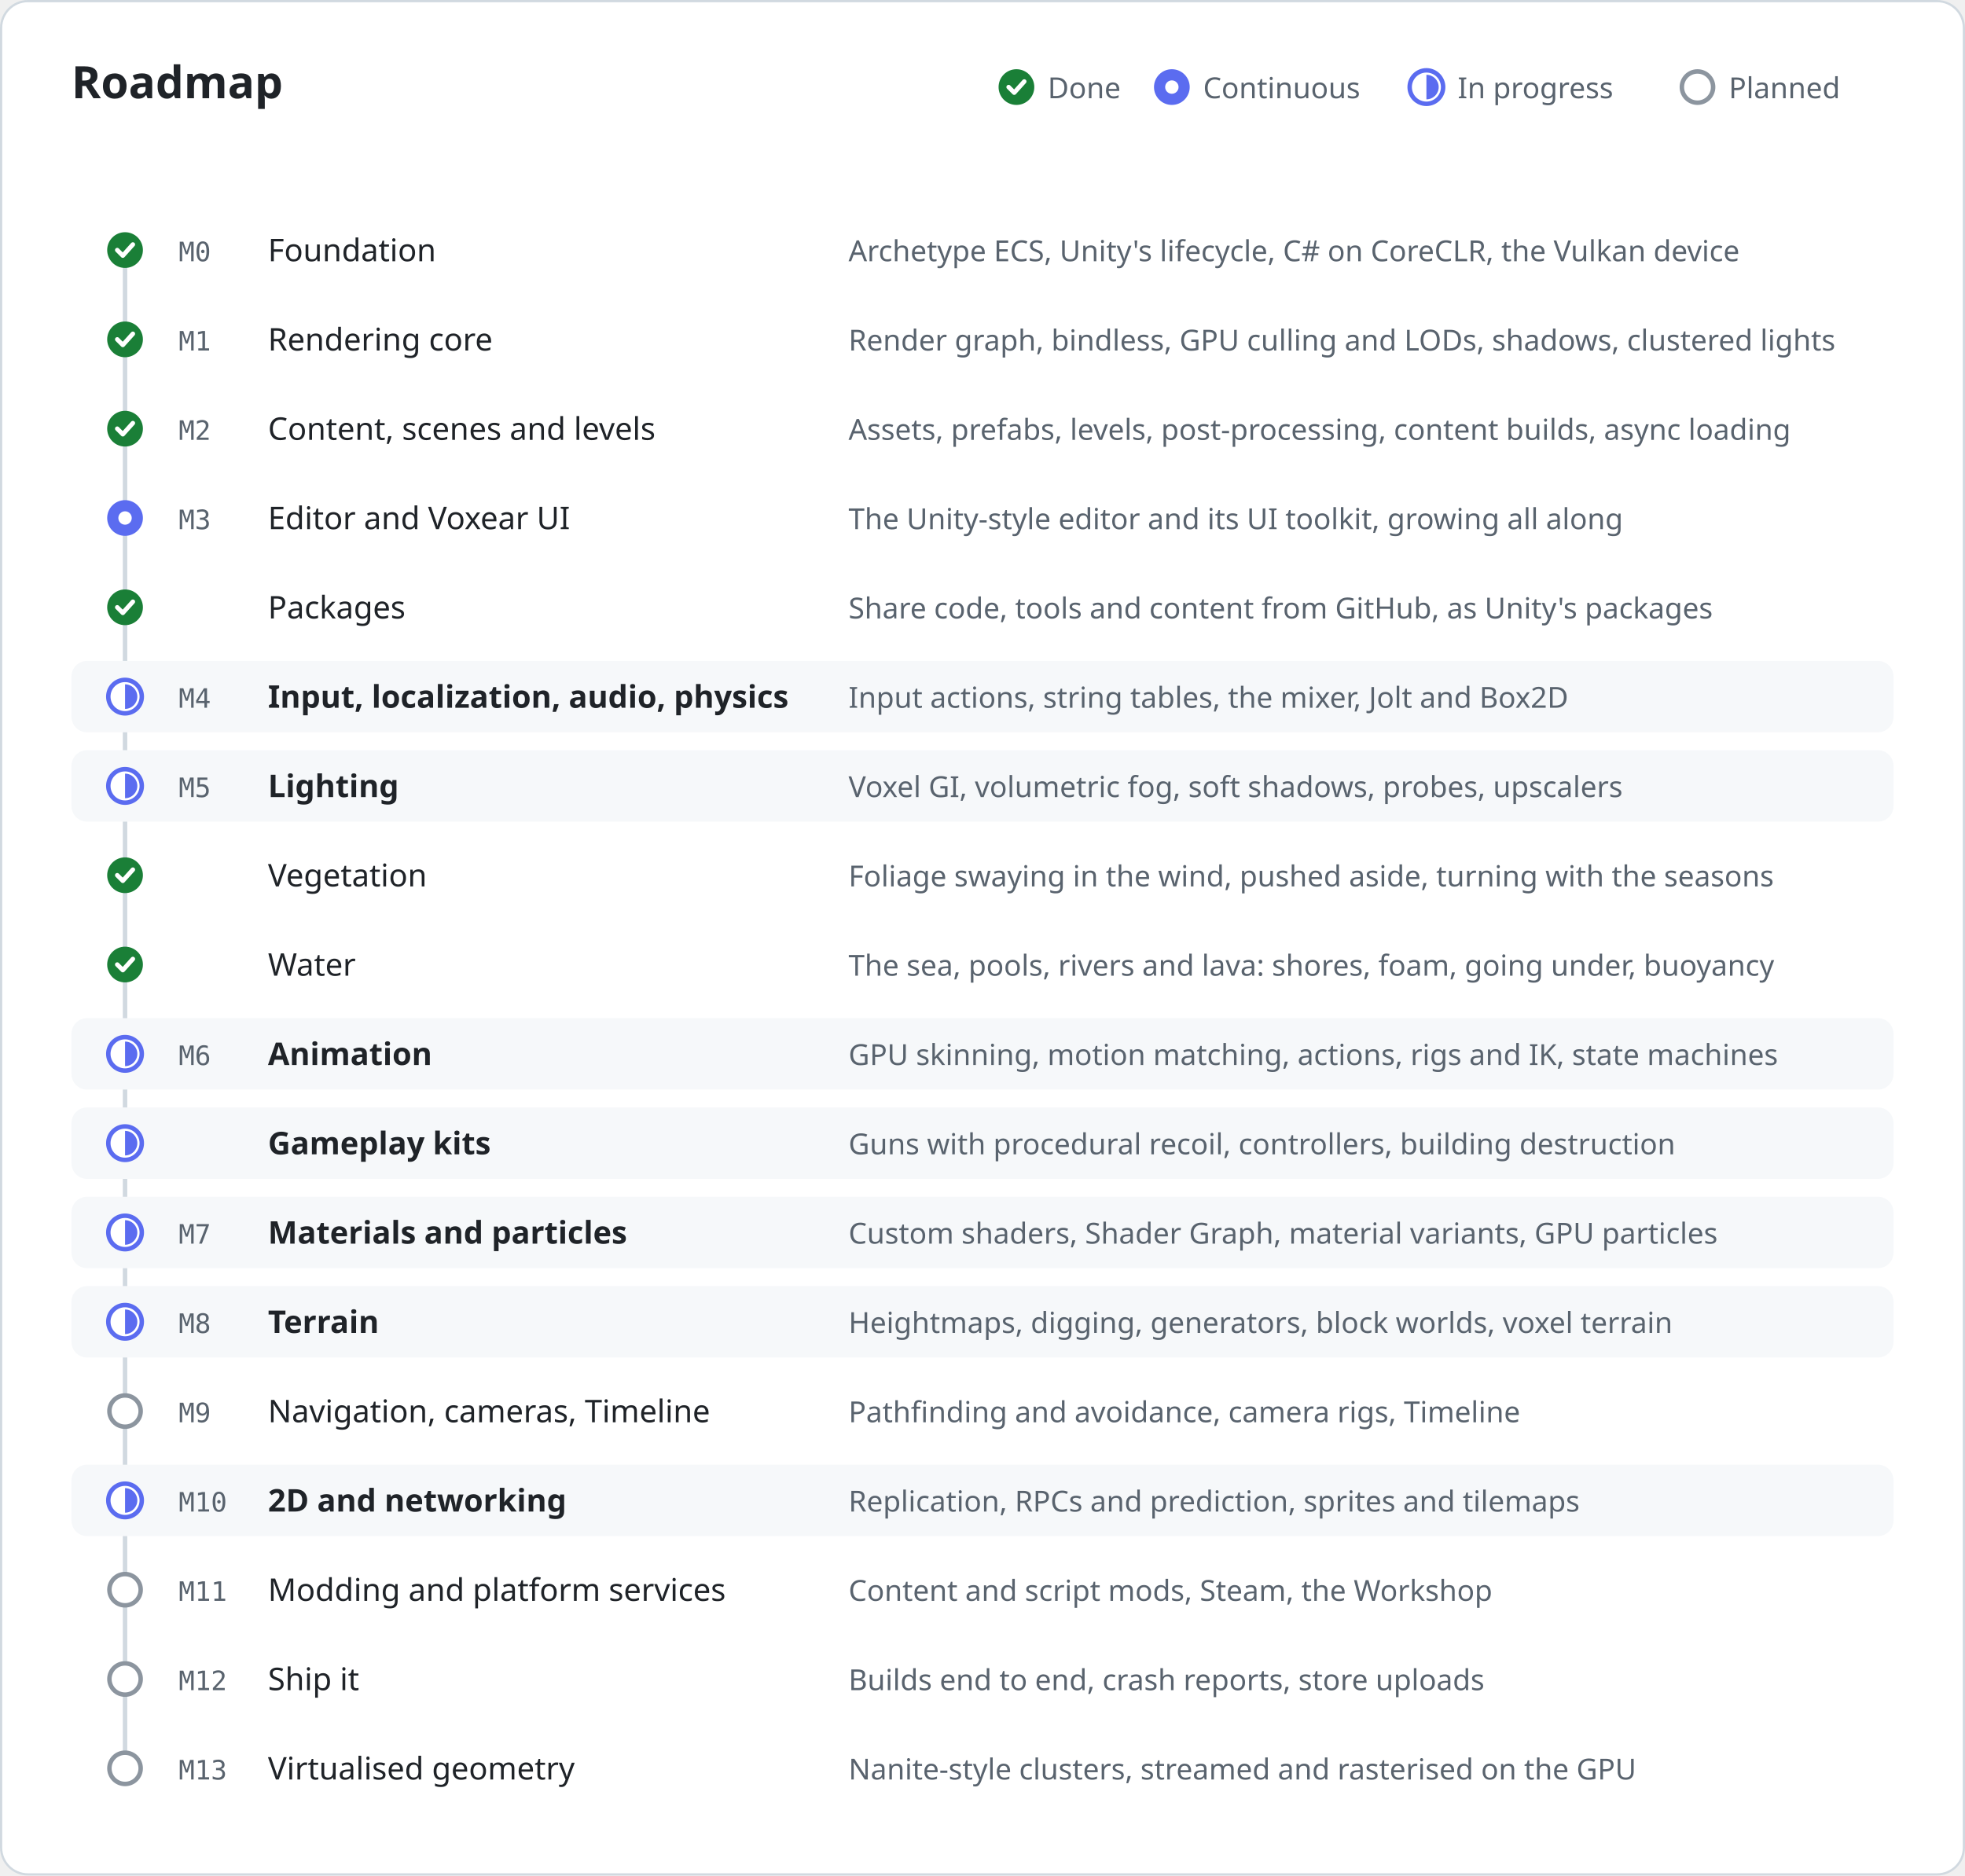
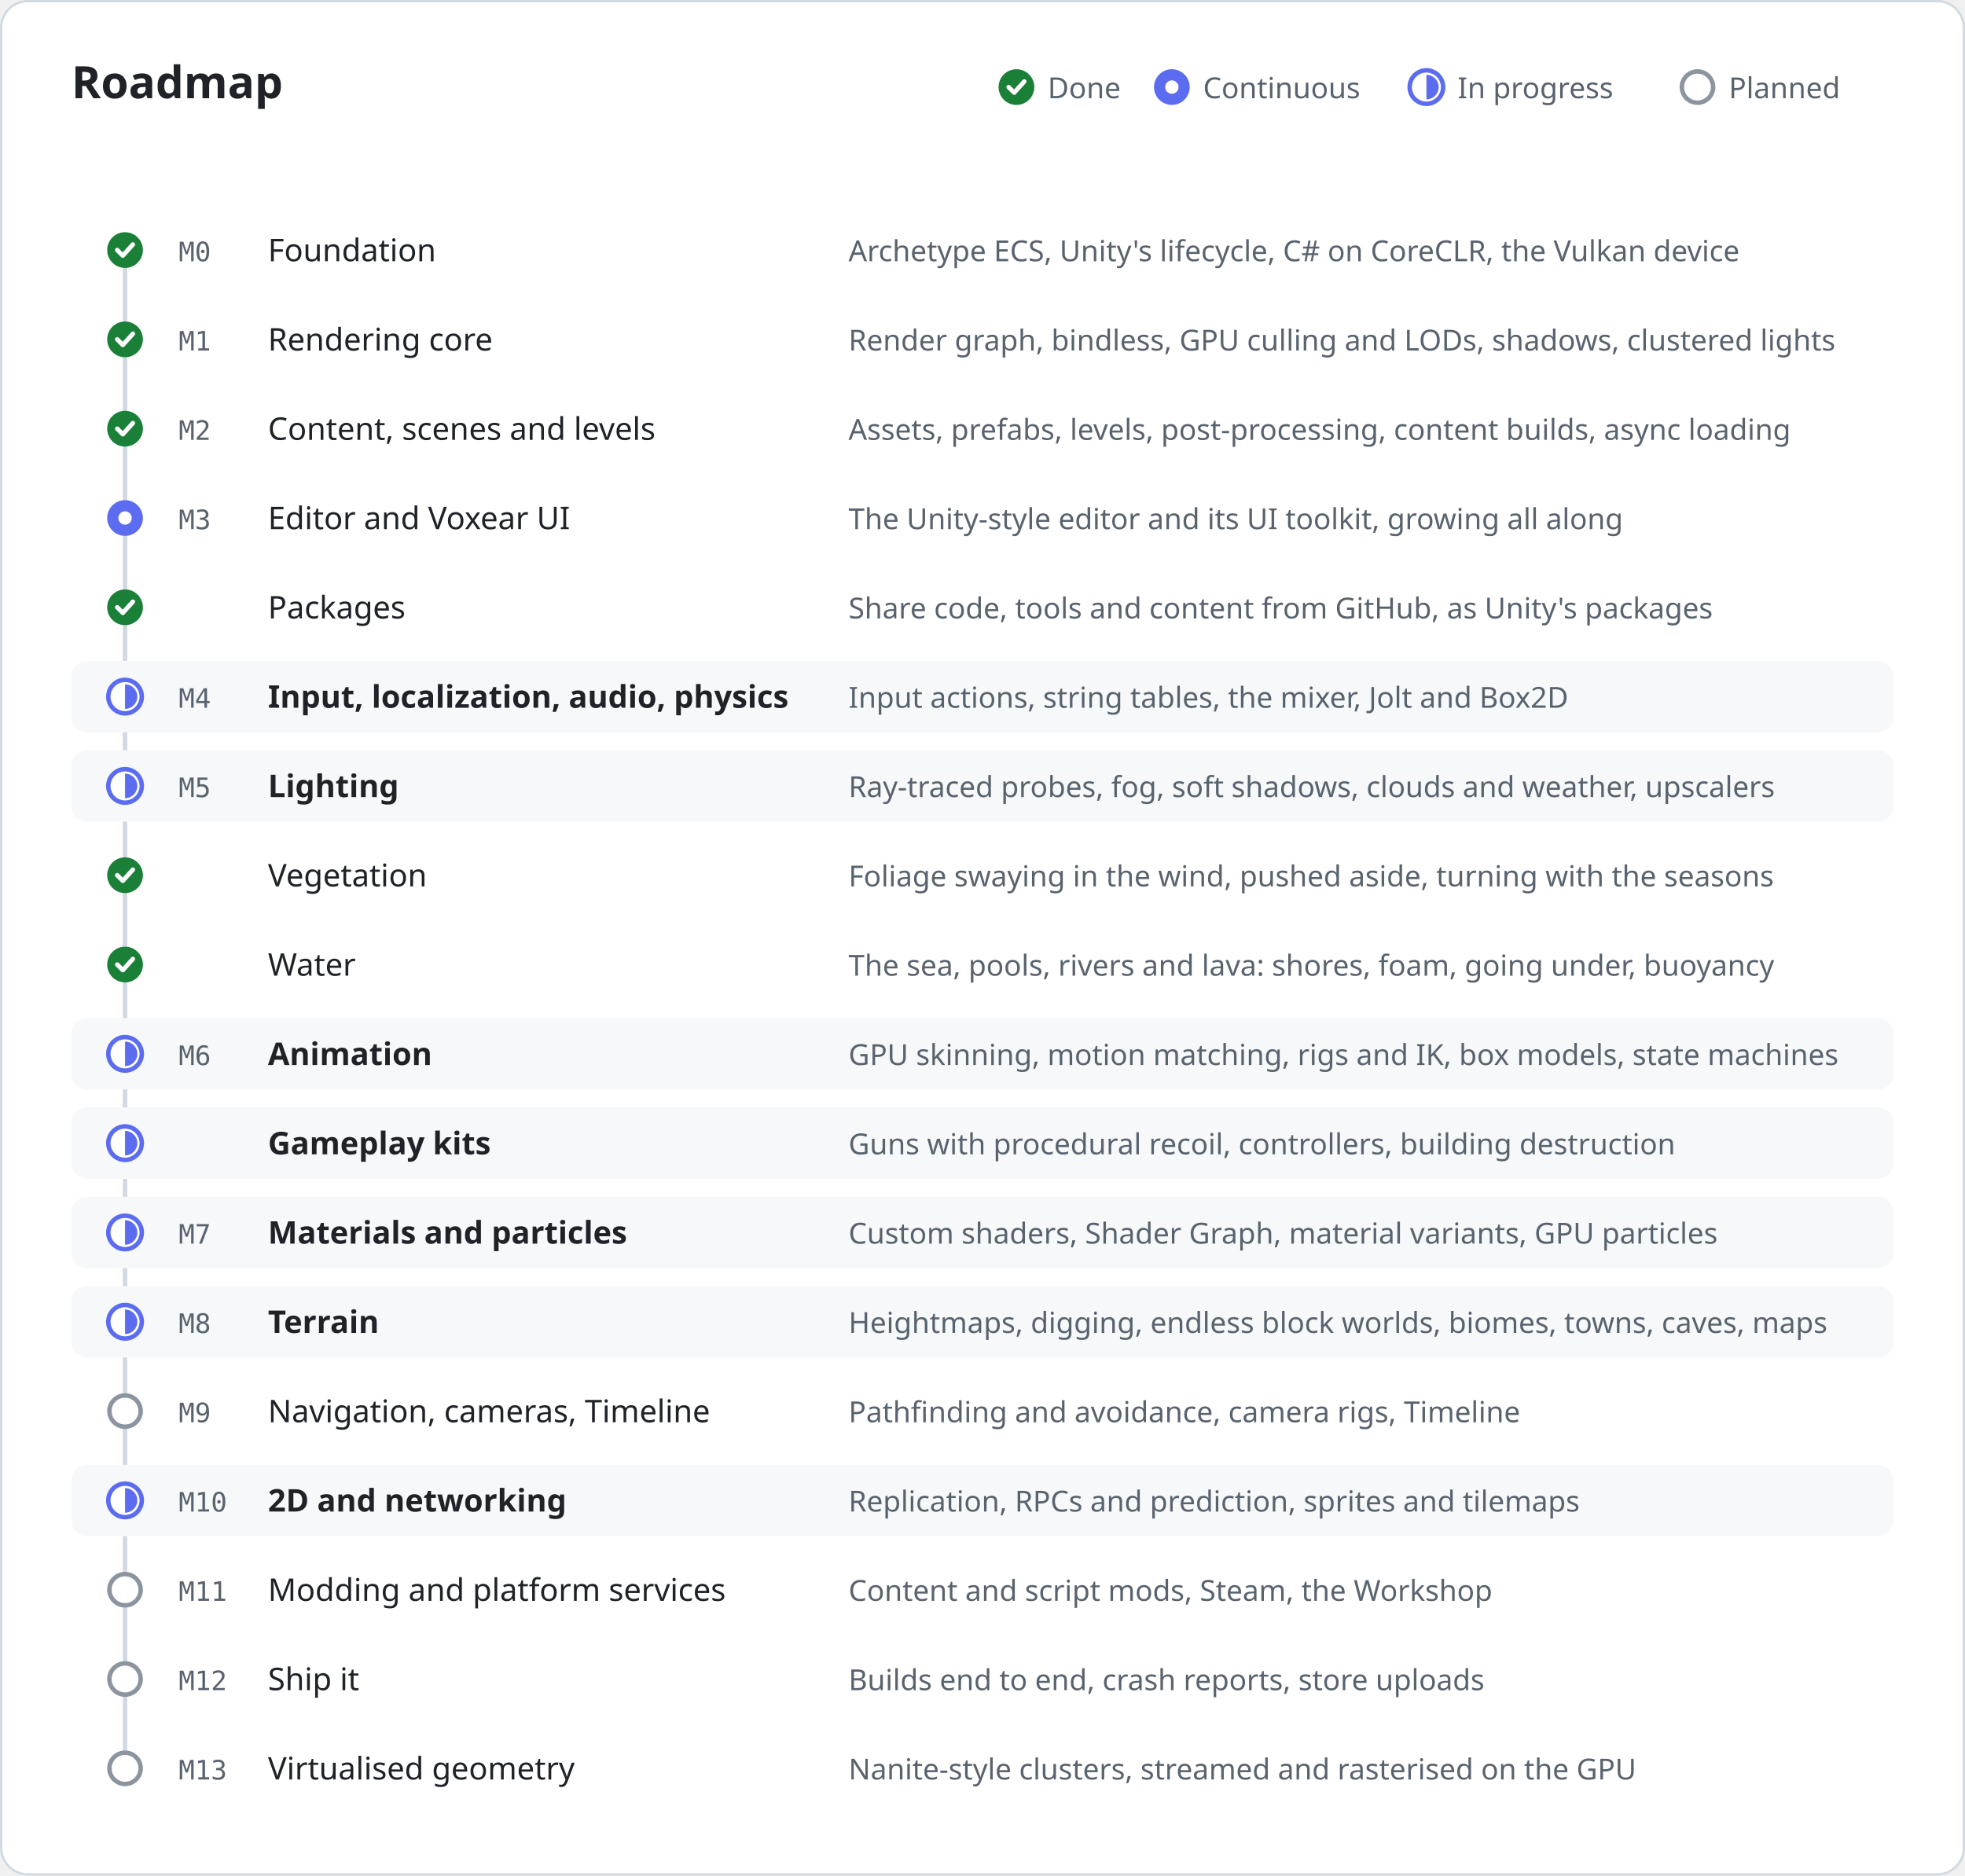
<svg xmlns="http://www.w3.org/2000/svg" width="880" height="840" viewBox="0 0 880 840" role="img" aria-label="Voxear roadmap">
  <rect x="0.5" y="0.5" width="879" height="839" rx="12" fill="#ffffff" stroke="#d1d9e0" />
  <text x="32" y="44" font-family="-apple-system, BlinkMacSystemFont, 'Segoe UI', 'Noto Sans', Helvetica, Arial, sans-serif" font-size="20" font-weight="600" fill="#1f2328">Roadmap</text>
  <circle cx="760.2" cy="39" r="7" fill="#ffffff" stroke="#8c959f" stroke-width="2" />
  <text x="774.2" y="44" font-family="-apple-system, BlinkMacSystemFont, 'Segoe UI', 'Noto Sans', Helvetica, Arial, sans-serif" font-size="13" fill="#59636e">Planned</text>
  <circle cx="638.8" cy="39" r="7.5" fill="#ffffff" stroke="#5b6cf0" stroke-width="2" />
  <path d="M638.8 33.5 a5.5 5.5 0 0 1 0 11 z" fill="#5b6cf0" />
  <text x="652.8" y="44" font-family="-apple-system, BlinkMacSystemFont, 'Segoe UI', 'Noto Sans', Helvetica, Arial, sans-serif" font-size="13" fill="#59636e">In progress</text>
  <circle cx="524.8" cy="39" r="8" fill="#5b6cf0" />
  <circle cx="524.8" cy="39" r="3" fill="#ffffff" />
  <text x="538.8" y="44" font-family="-apple-system, BlinkMacSystemFont, 'Segoe UI', 'Noto Sans', Helvetica, Arial, sans-serif" font-size="13" fill="#59636e">Continuous</text>
  <circle cx="455.2" cy="39" r="8" fill="#1a7f37" />
  <path d="M451.7 39 l2.5 2.5 l4.5-5" fill="none" stroke="#ffffff" stroke-width="2" stroke-linecap="round" stroke-linejoin="round" />
  <text x="469.2" y="44" font-family="-apple-system, BlinkMacSystemFont, 'Segoe UI', 'Noto Sans', Helvetica, Arial, sans-serif" font-size="13" fill="#59636e">Done</text>
  <line x1="56" y1="112" x2="56" y2="792" stroke="#d1d9e0" stroke-width="2" />
  <circle cx="56" cy="112" r="8" fill="#1a7f37" />
  <path d="M52.5 112 l2.5 2.5 l4.5-5" fill="none" stroke="#ffffff" stroke-width="2" stroke-linecap="round" stroke-linejoin="round" />
  <text x="80" y="117" font-family="ui-monospace, SFMono-Regular, 'SF Mono', Menlo, Consolas, monospace" font-size="12" fill="#59636e">M0</text>
  <text x="120" y="117" font-family="-apple-system, BlinkMacSystemFont, 'Segoe UI', 'Noto Sans', Helvetica, Arial, sans-serif" font-size="14" font-weight="500" fill="#1f2328">Foundation</text>
  <text x="380" y="117" font-family="-apple-system, BlinkMacSystemFont, 'Segoe UI', 'Noto Sans', Helvetica, Arial, sans-serif" font-size="13" fill="#59636e">Archetype ECS, Unity's lifecycle, C# on CoreCLR, the Vulkan device</text>
  <circle cx="56" cy="152" r="8" fill="#1a7f37" />
  <path d="M52.5 152 l2.5 2.5 l4.5-5" fill="none" stroke="#ffffff" stroke-width="2" stroke-linecap="round" stroke-linejoin="round" />
  <text x="80" y="157" font-family="ui-monospace, SFMono-Regular, 'SF Mono', Menlo, Consolas, monospace" font-size="12" fill="#59636e">M1</text>
  <text x="120" y="157" font-family="-apple-system, BlinkMacSystemFont, 'Segoe UI', 'Noto Sans', Helvetica, Arial, sans-serif" font-size="14" font-weight="500" fill="#1f2328">Rendering core</text>
  <text x="380" y="157" font-family="-apple-system, BlinkMacSystemFont, 'Segoe UI', 'Noto Sans', Helvetica, Arial, sans-serif" font-size="13" fill="#59636e">Render graph, bindless, GPU culling and LODs, shadows, clustered lights</text>
  <circle cx="56" cy="192" r="8" fill="#1a7f37" />
  <path d="M52.5 192 l2.5 2.5 l4.5-5" fill="none" stroke="#ffffff" stroke-width="2" stroke-linecap="round" stroke-linejoin="round" />
  <text x="80" y="197" font-family="ui-monospace, SFMono-Regular, 'SF Mono', Menlo, Consolas, monospace" font-size="12" fill="#59636e">M2</text>
  <text x="120" y="197" font-family="-apple-system, BlinkMacSystemFont, 'Segoe UI', 'Noto Sans', Helvetica, Arial, sans-serif" font-size="14" font-weight="500" fill="#1f2328">Content, scenes and levels</text>
  <text x="380" y="197" font-family="-apple-system, BlinkMacSystemFont, 'Segoe UI', 'Noto Sans', Helvetica, Arial, sans-serif" font-size="13" fill="#59636e">Assets, prefabs, levels, post-processing, content builds, async loading</text>
  <circle cx="56" cy="232" r="8" fill="#5b6cf0" />
  <circle cx="56" cy="232" r="3" fill="#ffffff" />
  <text x="80" y="237" font-family="ui-monospace, SFMono-Regular, 'SF Mono', Menlo, Consolas, monospace" font-size="12" fill="#59636e">M3</text>
  <text x="120" y="237" font-family="-apple-system, BlinkMacSystemFont, 'Segoe UI', 'Noto Sans', Helvetica, Arial, sans-serif" font-size="14" font-weight="500" fill="#1f2328">Editor and Voxear UI</text>
  <text x="380" y="237" font-family="-apple-system, BlinkMacSystemFont, 'Segoe UI', 'Noto Sans', Helvetica, Arial, sans-serif" font-size="13" fill="#59636e">The Unity-style editor and its UI toolkit, growing all along</text>
  <circle cx="56" cy="272" r="8" fill="#1a7f37" />
  <path d="M52.5 272 l2.5 2.5 l4.5-5" fill="none" stroke="#ffffff" stroke-width="2" stroke-linecap="round" stroke-linejoin="round" />
  <text x="80" y="277" font-family="ui-monospace, SFMono-Regular, 'SF Mono', Menlo, Consolas, monospace" font-size="12" fill="#59636e" />
  <text x="120" y="277" font-family="-apple-system, BlinkMacSystemFont, 'Segoe UI', 'Noto Sans', Helvetica, Arial, sans-serif" font-size="14" font-weight="500" fill="#1f2328">Packages</text>
  <text x="380" y="277" font-family="-apple-system, BlinkMacSystemFont, 'Segoe UI', 'Noto Sans', Helvetica, Arial, sans-serif" font-size="13" fill="#59636e">Share code, tools and content from GitHub, as Unity's packages</text>
  <rect x="32" y="296" width="816" height="32" rx="7" fill="#f6f8fa" />
  <circle cx="56" cy="312" r="7.5" fill="#ffffff" stroke="#5b6cf0" stroke-width="2" />
  <path d="M56 306.5 a5.5 5.5 0 0 1 0 11 z" fill="#5b6cf0" />
  <text x="80" y="317" font-family="ui-monospace, SFMono-Regular, 'SF Mono', Menlo, Consolas, monospace" font-size="12" fill="#59636e">M4</text>
  <text x="120" y="317" font-family="-apple-system, BlinkMacSystemFont, 'Segoe UI', 'Noto Sans', Helvetica, Arial, sans-serif" font-size="14" font-weight="600" fill="#1f2328">Input, localization, audio, physics</text>
  <text x="380" y="317" font-family="-apple-system, BlinkMacSystemFont, 'Segoe UI', 'Noto Sans', Helvetica, Arial, sans-serif" font-size="13" fill="#59636e">Input actions, string tables, the mixer, Jolt and Box2D</text>
  <rect x="32" y="336" width="816" height="32" rx="7" fill="#f6f8fa" />
  <circle cx="56" cy="352" r="7.5" fill="#ffffff" stroke="#5b6cf0" stroke-width="2" />
  <path d="M56 346.5 a5.5 5.5 0 0 1 0 11 z" fill="#5b6cf0" />
  <text x="80" y="357" font-family="ui-monospace, SFMono-Regular, 'SF Mono', Menlo, Consolas, monospace" font-size="12" fill="#59636e">M5</text>
  <text x="120" y="357" font-family="-apple-system, BlinkMacSystemFont, 'Segoe UI', 'Noto Sans', Helvetica, Arial, sans-serif" font-size="14" font-weight="600" fill="#1f2328">Lighting</text>
-   <text x="380" y="357" font-family="-apple-system, BlinkMacSystemFont, 'Segoe UI', 'Noto Sans', Helvetica, Arial, sans-serif" font-size="13" fill="#59636e">Voxel GI, volumetric fog, soft shadows, probes, upscalers</text>
+   <text x="380" y="357" font-family="-apple-system, BlinkMacSystemFont, 'Segoe UI', 'Noto Sans', Helvetica, Arial, sans-serif" font-size="13" fill="#59636e">Ray-traced probes, fog, soft shadows, clouds and weather, upscalers</text>
  <circle cx="56" cy="392" r="8" fill="#1a7f37" />
  <path d="M52.5 392 l2.5 2.5 l4.5-5" fill="none" stroke="#ffffff" stroke-width="2" stroke-linecap="round" stroke-linejoin="round" />
  <text x="80" y="397" font-family="ui-monospace, SFMono-Regular, 'SF Mono', Menlo, Consolas, monospace" font-size="12" fill="#59636e" />
  <text x="120" y="397" font-family="-apple-system, BlinkMacSystemFont, 'Segoe UI', 'Noto Sans', Helvetica, Arial, sans-serif" font-size="14" font-weight="500" fill="#1f2328">Vegetation</text>
  <text x="380" y="397" font-family="-apple-system, BlinkMacSystemFont, 'Segoe UI', 'Noto Sans', Helvetica, Arial, sans-serif" font-size="13" fill="#59636e">Foliage swaying in the wind, pushed aside, turning with the seasons</text>
  <circle cx="56" cy="432" r="8" fill="#1a7f37" />
  <path d="M52.5 432 l2.5 2.5 l4.5-5" fill="none" stroke="#ffffff" stroke-width="2" stroke-linecap="round" stroke-linejoin="round" />
  <text x="80" y="437" font-family="ui-monospace, SFMono-Regular, 'SF Mono', Menlo, Consolas, monospace" font-size="12" fill="#59636e" />
  <text x="120" y="437" font-family="-apple-system, BlinkMacSystemFont, 'Segoe UI', 'Noto Sans', Helvetica, Arial, sans-serif" font-size="14" font-weight="500" fill="#1f2328">Water</text>
  <text x="380" y="437" font-family="-apple-system, BlinkMacSystemFont, 'Segoe UI', 'Noto Sans', Helvetica, Arial, sans-serif" font-size="13" fill="#59636e">The sea, pools, rivers and lava: shores, foam, going under, buoyancy</text>
  <rect x="32" y="456" width="816" height="32" rx="7" fill="#f6f8fa" />
  <circle cx="56" cy="472" r="7.5" fill="#ffffff" stroke="#5b6cf0" stroke-width="2" />
  <path d="M56 466.5 a5.5 5.5 0 0 1 0 11 z" fill="#5b6cf0" />
  <text x="80" y="477" font-family="ui-monospace, SFMono-Regular, 'SF Mono', Menlo, Consolas, monospace" font-size="12" fill="#59636e">M6</text>
  <text x="120" y="477" font-family="-apple-system, BlinkMacSystemFont, 'Segoe UI', 'Noto Sans', Helvetica, Arial, sans-serif" font-size="14" font-weight="600" fill="#1f2328">Animation</text>
-   <text x="380" y="477" font-family="-apple-system, BlinkMacSystemFont, 'Segoe UI', 'Noto Sans', Helvetica, Arial, sans-serif" font-size="13" fill="#59636e">GPU skinning, motion matching, actions, rigs and IK, state machines</text>
+   <text x="380" y="477" font-family="-apple-system, BlinkMacSystemFont, 'Segoe UI', 'Noto Sans', Helvetica, Arial, sans-serif" font-size="13" fill="#59636e">GPU skinning, motion matching, rigs and IK, box models, state machines</text>
  <rect x="32" y="496" width="816" height="32" rx="7" fill="#f6f8fa" />
  <circle cx="56" cy="512" r="7.5" fill="#ffffff" stroke="#5b6cf0" stroke-width="2" />
  <path d="M56 506.5 a5.5 5.5 0 0 1 0 11 z" fill="#5b6cf0" />
  <text x="80" y="517" font-family="ui-monospace, SFMono-Regular, 'SF Mono', Menlo, Consolas, monospace" font-size="12" fill="#59636e" />
  <text x="120" y="517" font-family="-apple-system, BlinkMacSystemFont, 'Segoe UI', 'Noto Sans', Helvetica, Arial, sans-serif" font-size="14" font-weight="600" fill="#1f2328">Gameplay kits</text>
  <text x="380" y="517" font-family="-apple-system, BlinkMacSystemFont, 'Segoe UI', 'Noto Sans', Helvetica, Arial, sans-serif" font-size="13" fill="#59636e">Guns with procedural recoil, controllers, building destruction</text>
  <rect x="32" y="536" width="816" height="32" rx="7" fill="#f6f8fa" />
  <circle cx="56" cy="552" r="7.5" fill="#ffffff" stroke="#5b6cf0" stroke-width="2" />
  <path d="M56 546.5 a5.5 5.5 0 0 1 0 11 z" fill="#5b6cf0" />
  <text x="80" y="557" font-family="ui-monospace, SFMono-Regular, 'SF Mono', Menlo, Consolas, monospace" font-size="12" fill="#59636e">M7</text>
  <text x="120" y="557" font-family="-apple-system, BlinkMacSystemFont, 'Segoe UI', 'Noto Sans', Helvetica, Arial, sans-serif" font-size="14" font-weight="600" fill="#1f2328">Materials and particles</text>
  <text x="380" y="557" font-family="-apple-system, BlinkMacSystemFont, 'Segoe UI', 'Noto Sans', Helvetica, Arial, sans-serif" font-size="13" fill="#59636e">Custom shaders, Shader Graph, material variants, GPU particles</text>
  <rect x="32" y="576" width="816" height="32" rx="7" fill="#f6f8fa" />
  <circle cx="56" cy="592" r="7.5" fill="#ffffff" stroke="#5b6cf0" stroke-width="2" />
  <path d="M56 586.5 a5.5 5.5 0 0 1 0 11 z" fill="#5b6cf0" />
  <text x="80" y="597" font-family="ui-monospace, SFMono-Regular, 'SF Mono', Menlo, Consolas, monospace" font-size="12" fill="#59636e">M8</text>
  <text x="120" y="597" font-family="-apple-system, BlinkMacSystemFont, 'Segoe UI', 'Noto Sans', Helvetica, Arial, sans-serif" font-size="14" font-weight="600" fill="#1f2328">Terrain</text>
-   <text x="380" y="597" font-family="-apple-system, BlinkMacSystemFont, 'Segoe UI', 'Noto Sans', Helvetica, Arial, sans-serif" font-size="13" fill="#59636e">Heightmaps, digging, generators, block worlds, voxel terrain</text>
+   <text x="380" y="597" font-family="-apple-system, BlinkMacSystemFont, 'Segoe UI', 'Noto Sans', Helvetica, Arial, sans-serif" font-size="13" fill="#59636e">Heightmaps, digging, endless block worlds, biomes, towns, caves, maps</text>
  <circle cx="56" cy="632" r="7" fill="#ffffff" stroke="#8c959f" stroke-width="2" />
  <text x="80" y="637" font-family="ui-monospace, SFMono-Regular, 'SF Mono', Menlo, Consolas, monospace" font-size="12" fill="#59636e">M9</text>
  <text x="120" y="637" font-family="-apple-system, BlinkMacSystemFont, 'Segoe UI', 'Noto Sans', Helvetica, Arial, sans-serif" font-size="14" font-weight="500" fill="#1f2328">Navigation, cameras, Timeline</text>
  <text x="380" y="637" font-family="-apple-system, BlinkMacSystemFont, 'Segoe UI', 'Noto Sans', Helvetica, Arial, sans-serif" font-size="13" fill="#59636e">Pathfinding and avoidance, camera rigs, Timeline</text>
  <rect x="32" y="656" width="816" height="32" rx="7" fill="#f6f8fa" />
  <circle cx="56" cy="672" r="7.5" fill="#ffffff" stroke="#5b6cf0" stroke-width="2" />
  <path d="M56 666.5 a5.5 5.5 0 0 1 0 11 z" fill="#5b6cf0" />
  <text x="80" y="677" font-family="ui-monospace, SFMono-Regular, 'SF Mono', Menlo, Consolas, monospace" font-size="12" fill="#59636e">M10</text>
  <text x="120" y="677" font-family="-apple-system, BlinkMacSystemFont, 'Segoe UI', 'Noto Sans', Helvetica, Arial, sans-serif" font-size="14" font-weight="600" fill="#1f2328">2D and networking</text>
  <text x="380" y="677" font-family="-apple-system, BlinkMacSystemFont, 'Segoe UI', 'Noto Sans', Helvetica, Arial, sans-serif" font-size="13" fill="#59636e">Replication, RPCs and prediction, sprites and tilemaps</text>
  <circle cx="56" cy="712" r="7" fill="#ffffff" stroke="#8c959f" stroke-width="2" />
  <text x="80" y="717" font-family="ui-monospace, SFMono-Regular, 'SF Mono', Menlo, Consolas, monospace" font-size="12" fill="#59636e">M11</text>
  <text x="120" y="717" font-family="-apple-system, BlinkMacSystemFont, 'Segoe UI', 'Noto Sans', Helvetica, Arial, sans-serif" font-size="14" font-weight="500" fill="#1f2328">Modding and platform services</text>
  <text x="380" y="717" font-family="-apple-system, BlinkMacSystemFont, 'Segoe UI', 'Noto Sans', Helvetica, Arial, sans-serif" font-size="13" fill="#59636e">Content and script mods, Steam, the Workshop</text>
  <circle cx="56" cy="752" r="7" fill="#ffffff" stroke="#8c959f" stroke-width="2" />
  <text x="80" y="757" font-family="ui-monospace, SFMono-Regular, 'SF Mono', Menlo, Consolas, monospace" font-size="12" fill="#59636e">M12</text>
  <text x="120" y="757" font-family="-apple-system, BlinkMacSystemFont, 'Segoe UI', 'Noto Sans', Helvetica, Arial, sans-serif" font-size="14" font-weight="500" fill="#1f2328">Ship it</text>
  <text x="380" y="757" font-family="-apple-system, BlinkMacSystemFont, 'Segoe UI', 'Noto Sans', Helvetica, Arial, sans-serif" font-size="13" fill="#59636e">Builds end to end, crash reports, store uploads</text>
  <circle cx="56" cy="792" r="7" fill="#ffffff" stroke="#8c959f" stroke-width="2" />
  <text x="80" y="797" font-family="ui-monospace, SFMono-Regular, 'SF Mono', Menlo, Consolas, monospace" font-size="12" fill="#59636e">M13</text>
  <text x="120" y="797" font-family="-apple-system, BlinkMacSystemFont, 'Segoe UI', 'Noto Sans', Helvetica, Arial, sans-serif" font-size="14" font-weight="500" fill="#1f2328">Virtualised geometry</text>
  <text x="380" y="797" font-family="-apple-system, BlinkMacSystemFont, 'Segoe UI', 'Noto Sans', Helvetica, Arial, sans-serif" font-size="13" fill="#59636e">Nanite-style clusters, streamed and rasterised on the GPU</text>
</svg>
